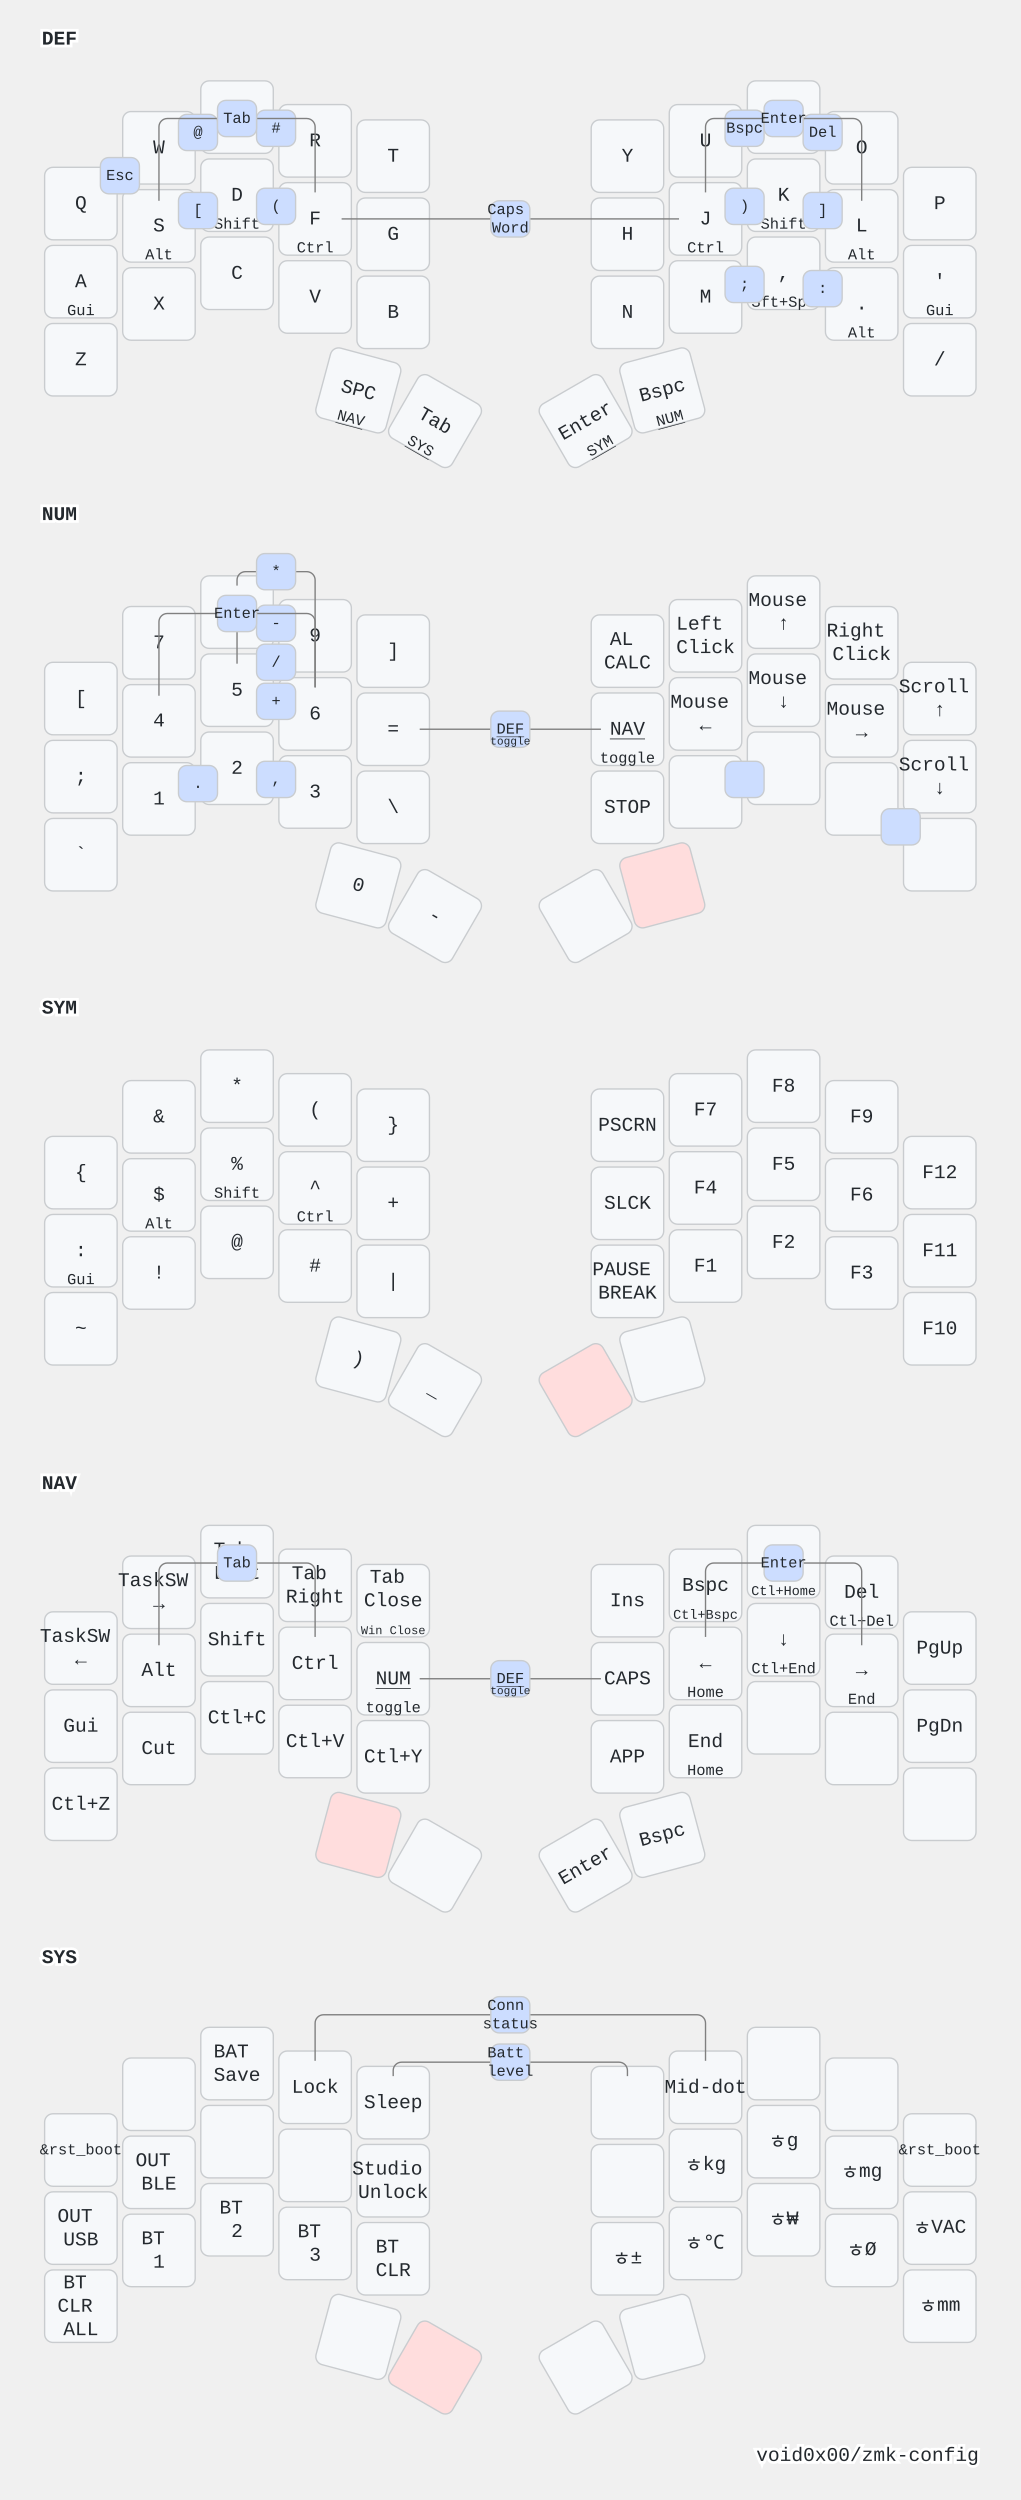
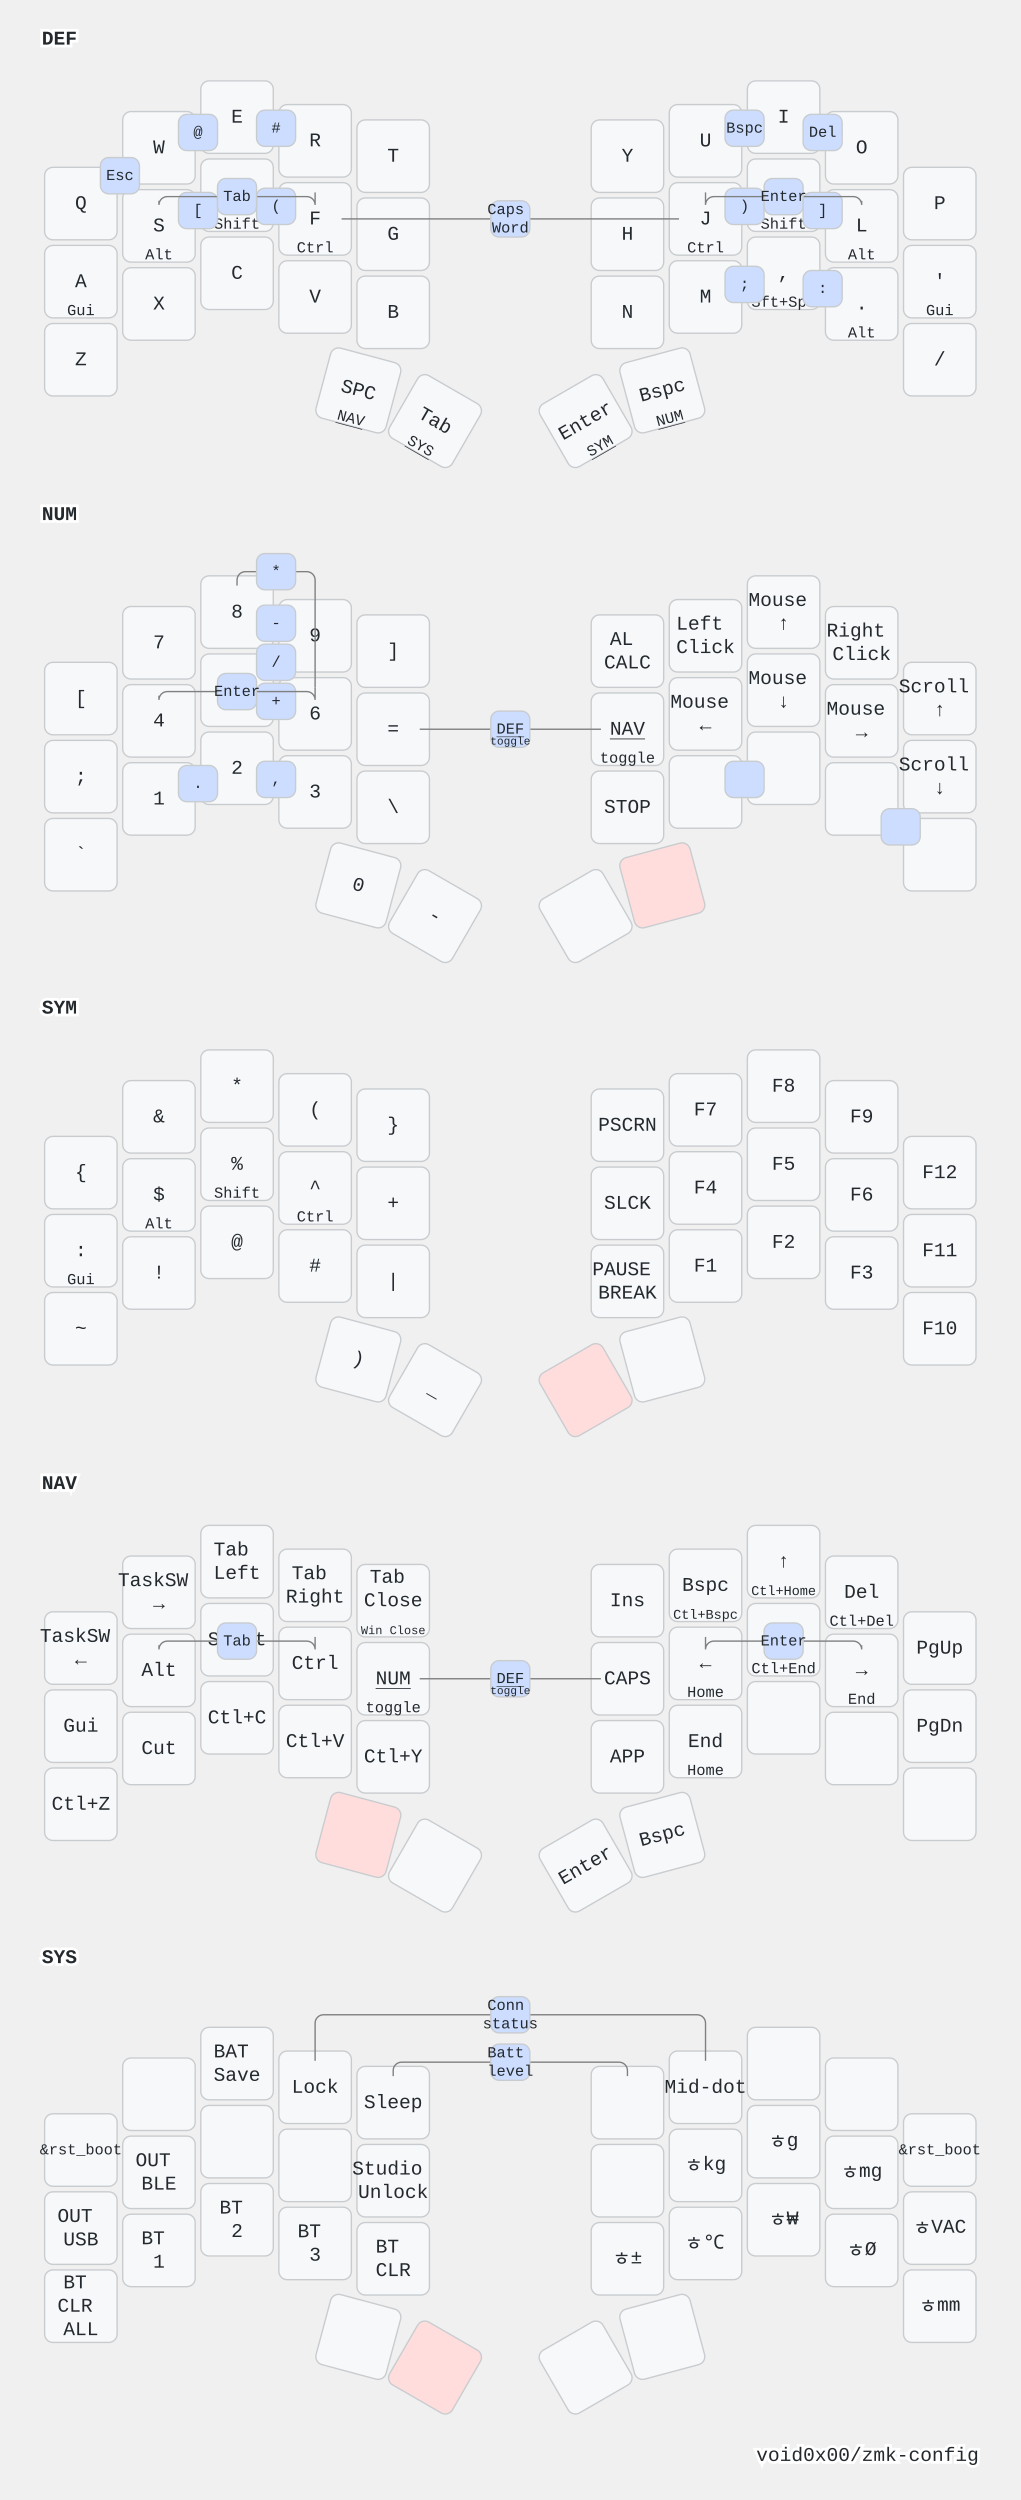
<svg xmlns="http://www.w3.org/2000/svg" xmlns:xlink="http://www.w3.org/1999/xlink" width="732" height="1793" viewBox="0 0 732 1793" class="keymap">
  <defs>/* start glyphs */
<svg id="mdi:play-pause">
      <svg id="mdi-play-pause" viewBox="0 0 24 24">
        <path d="M3,5V19L11,12M13,19H16V5H13M18,5V19H21V5" />
      </svg>
    </svg>
    <svg id="mdi:skip-backward">
      <svg id="mdi-skip-backward" viewBox="0 0 24 24">
        <path d="M20,5V19L13,12M6,5V19H4V5M13,5V19L6,12" />
      </svg>
    </svg>
    <svg id="mdi:skip-forward">
      <svg id="mdi-skip-forward" viewBox="0 0 24 24">
        <path d="M4,5V19L11,12M18,5V19H20V5M11,5V19L18,12" />
      </svg>
    </svg>
    <svg id="mdi:volume-high">
      <svg id="mdi-volume-high" viewBox="0 0 24 24">
        <path d="M14,3.23V5.29C16.89,6.15 19,8.83 19,12C19,15.17 16.89,17.84 14,18.7V20.77C18,19.86 21,16.28 21,12C21,7.72 18,4.14 14,3.23M16.5,12C16.5,10.23 15.5,8.71 14,7.97V16C15.5,15.29 16.5,13.76 16.5,12M3,9V15H7L12,20V4L7,9H3Z" />
      </svg>
    </svg>
    <svg id="mdi:volume-medium">
      <svg id="mdi-volume-medium" viewBox="0 0 24 24">
        <path d="M5,9V15H9L14,20V4L9,9M18.5,12C18.5,10.23 17.5,8.71 16,7.97V16C17.5,15.29 18.5,13.76 18.5,12Z" />
      </svg>
    </svg>
    <svg id="mdi:volume-off">
      <svg id="mdi-volume-off" viewBox="0 0 24 24">
        <path d="M12,4L9.91,6.09L12,8.18M4.27,3L3,4.27L7.73,9H3V15H7L12,20V13.27L16.25,17.53C15.58,18.04 14.83,18.46 14,18.7V20.77C15.38,20.45 16.63,19.82 17.68,18.96L19.73,21L21,19.73L12,10.73M19,12C19,12.94 18.8,13.82 18.46,14.64L19.97,16.15C20.62,14.91 21,13.5 21,12C21,7.72 18,4.14 14,3.23V5.29C16.89,6.15 19,8.83 19,12M16.5,12C16.5,10.23 15.5,8.71 14,7.97V10.18L16.45,12.63C16.5,12.43 16.5,12.21 16.5,12Z" />
      </svg>
    </svg>
  </defs>/* end glyphs */
<style>/* inherit to force styles through use tags */
svg path {
    fill: inherit;
}

/* font and background color specifications */
svg.keymap {
    font-family: SFMono-Regular,Consolas,Liberation Mono,Menlo,monospace;
    font-size: 14px;
    font-kerning: normal;
    text-rendering: optimizeLegibility;
    fill: #24292e;
}

/* default key styling */
rect.key {
    fill: #f6f8fa;
}

rect.key, rect.combo {
    stroke: #c9cccf;
    stroke-width: 1;
}

/* default key side styling, only used is draw_key_sides is set */
rect.side {
    filter: brightness(90%);
}

/* color accent for combo boxes */
rect.combo, rect.combo-separate {
    fill: #cdf;
}

/* color accent for held keys */
rect.held, rect.combo.held {
    fill: #fdd;
}

/* color accent for ghost (optional) keys */
rect.ghost, rect.combo.ghost {
    stroke-dasharray: 4, 4;
    stroke-width: 2;
}

text {
    text-anchor: middle;
    dominant-baseline: middle;
}

/* styling for layer labels */
text.label {
    font-weight: bold;
    text-anchor: start;
    stroke: white;
    stroke-width: 4;
    paint-order: stroke;
}

/* styling for optional footer */
text.footer {
    text-anchor: end;
    dominant-baseline: auto;
    stroke: white;
    stroke-width: 4;
    paint-order: stroke;
}

/* styling for combo tap, and key non-tap label text */
text.combo, text.hold, text.shifted, text.left, text.right {
    font-size: 11px;
}

text.hold {
    text-anchor: middle;
    dominant-baseline: auto;
}

text.shifted {
    text-anchor: middle;
    dominant-baseline: hanging;
}

text.left {
    text-anchor: start;
}

text.right {
    text-anchor: end;
}

text.layer-activator {
    text-decoration: underline;
}

/* styling for hold/shifted label text in combo box */
text.combo.hold, text.combo.shifted, text.combo.left, text.combo.right {
    font-size: 8px;
}

/* lighter symbol for transparent keys */
text.trans {
    fill: #7b7e81;
}

/* styling for combo dendrons */
path.combo {
    stroke-width: 1;
    stroke: gray;
    fill: none;
}

/* Start Tabler Icons Cleanup */
/* cannot use height/width with glyphs */
.icon-tabler &gt; path {
    fill: inherit;
    stroke: inherit;
    stroke-width: 2;
}
/* hide tabler's default box */
.icon-tabler &gt; path[stroke="none"][fill="none"] {
    visibility: hidden;
}
/* End Tabler Icons Cleanup */

@media (prefers-color-scheme: dark) {
svg.keymap { fill: #d1d6db; }
rect.key { fill: #3f4750; }
rect.key, rect.combo { stroke: #60666c; }
rect.combo, rect.combo-separate { fill: #1f3d7a; }
rect.held, rect.combo.held { fill: #854747; }
text.label, text.footer { stroke: black; }
text.trans { fill: #7e8184; }
path.combo { stroke: #7f7f7f; }

}</style>
  <g transform="translate(30, 0)" class="layer-DEF">
    <text x="0" y="28" class="label" id="DEF">DEF</text>
    <g transform="translate(0, 56)">
      <g transform="translate(28, 90)" class="key keypos-0">
        <rect rx="6" ry="6" x="-26" y="-26" width="52" height="52" class="key" />
        <text x="0" y="0" class="key tap">Q</text>
      </g>
      <g transform="translate(84, 50)" class="key keypos-1">
        <rect rx="6" ry="6" x="-26" y="-26" width="52" height="52" class="key" />
        <text x="0" y="0" class="key tap">W</text>
      </g>
      <g transform="translate(140, 28)" class="key keypos-2">
        <rect rx="6" ry="6" x="-26" y="-26" width="52" height="52" class="key" />
        <text x="0" y="0" class="key tap">E</text>
      </g>
      <g transform="translate(196, 45)" class="key keypos-3">
        <rect rx="6" ry="6" x="-26" y="-26" width="52" height="52" class="key" />
        <text x="0" y="0" class="key tap">R</text>
      </g>
      <g transform="translate(252, 56)" class="key keypos-4">
        <rect rx="6" ry="6" x="-26" y="-26" width="52" height="52" class="key" />
        <text x="0" y="0" class="key tap">T</text>
      </g>
      <g transform="translate(420, 56)" class="key keypos-5">
        <rect rx="6" ry="6" x="-26" y="-26" width="52" height="52" class="key" />
        <text x="0" y="0" class="key tap">Y</text>
      </g>
      <g transform="translate(476, 45)" class="key keypos-6">
        <rect rx="6" ry="6" x="-26" y="-26" width="52" height="52" class="key" />
        <text x="0" y="0" class="key tap">U</text>
      </g>
      <g transform="translate(532, 28)" class="key keypos-7">
        <rect rx="6" ry="6" x="-26" y="-26" width="52" height="52" class="key" />
        <text x="0" y="0" class="key tap">I</text>
      </g>
      <g transform="translate(588, 50)" class="key keypos-8">
        <rect rx="6" ry="6" x="-26" y="-26" width="52" height="52" class="key" />
        <text x="0" y="0" class="key tap">O</text>
      </g>
      <g transform="translate(644, 90)" class="key keypos-9">
        <rect rx="6" ry="6" x="-26" y="-26" width="52" height="52" class="key" />
        <text x="0" y="0" class="key tap">P</text>
      </g>
      <g transform="translate(28, 146)" class="key keypos-10">
        <rect rx="6" ry="6" x="-26" y="-26" width="52" height="52" class="key" />
        <text x="0" y="0" class="key tap">A</text>
        <text x="0" y="24" class="key hold">Gui</text>
      </g>
      <g transform="translate(84, 106)" class="key keypos-11">
        <rect rx="6" ry="6" x="-26" y="-26" width="52" height="52" class="key" />
        <text x="0" y="0" class="key tap">S</text>
        <text x="0" y="24" class="key hold">Alt</text>
      </g>
      <g transform="translate(140, 84)" class="key keypos-12">
        <rect rx="6" ry="6" x="-26" y="-26" width="52" height="52" class="key" />
        <text x="0" y="0" class="key tap">D</text>
        <text x="0" y="24" class="key hold">Shift</text>
      </g>
      <g transform="translate(196, 101)" class="key keypos-13">
        <rect rx="6" ry="6" x="-26" y="-26" width="52" height="52" class="key" />
        <text x="0" y="0" class="key tap">F</text>
        <text x="0" y="24" class="key hold">Ctrl</text>
      </g>
      <g transform="translate(252, 112)" class="key keypos-14">
        <rect rx="6" ry="6" x="-26" y="-26" width="52" height="52" class="key" />
        <text x="0" y="0" class="key tap">G</text>
      </g>
      <g transform="translate(420, 112)" class="key keypos-15">
        <rect rx="6" ry="6" x="-26" y="-26" width="52" height="52" class="key" />
        <text x="0" y="0" class="key tap">H</text>
      </g>
      <g transform="translate(476, 101)" class="key keypos-16">
        <rect rx="6" ry="6" x="-26" y="-26" width="52" height="52" class="key" />
        <text x="0" y="0" class="key tap">J</text>
        <text x="0" y="24" class="key hold">Ctrl</text>
      </g>
      <g transform="translate(532, 84)" class="key keypos-17">
        <rect rx="6" ry="6" x="-26" y="-26" width="52" height="52" class="key" />
        <text x="0" y="0" class="key tap">K</text>
        <text x="0" y="24" class="key hold">Shift</text>
      </g>
      <g transform="translate(588, 106)" class="key keypos-18">
        <rect rx="6" ry="6" x="-26" y="-26" width="52" height="52" class="key" />
        <text x="0" y="0" class="key tap">L</text>
        <text x="0" y="24" class="key hold">Alt</text>
      </g>
      <g transform="translate(644, 146)" class="key keypos-19">
        <rect rx="6" ry="6" x="-26" y="-26" width="52" height="52" class="key" />
        <text x="0" y="0" class="key tap">'</text>
        <text x="0" y="24" class="key hold">Gui</text>
      </g>
      <g transform="translate(28, 202)" class="key keypos-20">
        <rect rx="6" ry="6" x="-26" y="-26" width="52" height="52" class="key" />
        <text x="0" y="0" class="key tap">Z</text>
      </g>
      <g transform="translate(84, 162)" class="key keypos-21">
        <rect rx="6" ry="6" x="-26" y="-26" width="52" height="52" class="key" />
        <text x="0" y="0" class="key tap">X</text>
      </g>
      <g transform="translate(140, 140)" class="key keypos-22">
        <rect rx="6" ry="6" x="-26" y="-26" width="52" height="52" class="key" />
        <text x="0" y="0" class="key tap">C</text>
      </g>
      <g transform="translate(196, 157)" class="key keypos-23">
        <rect rx="6" ry="6" x="-26" y="-26" width="52" height="52" class="key" />
        <text x="0" y="0" class="key tap">V</text>
      </g>
      <g transform="translate(252, 168)" class="key keypos-24">
        <rect rx="6" ry="6" x="-26" y="-26" width="52" height="52" class="key" />
        <text x="0" y="0" class="key tap">B</text>
      </g>
      <g transform="translate(420, 168)" class="key keypos-25">
        <rect rx="6" ry="6" x="-26" y="-26" width="52" height="52" class="key" />
        <text x="0" y="0" class="key tap">N</text>
      </g>
      <g transform="translate(476, 157)" class="key keypos-26">
        <rect rx="6" ry="6" x="-26" y="-26" width="52" height="52" class="key" />
        <text x="0" y="0" class="key tap">M</text>
      </g>
      <g transform="translate(532, 140)" class="key keypos-27">
        <rect rx="6" ry="6" x="-26" y="-26" width="52" height="52" class="key" />
        <text x="0" y="0" class="key tap">,</text>
        <text x="0" y="24" class="key hold">Sft+Spc</text>
      </g>
      <g transform="translate(588, 162)" class="key keypos-28">
        <rect rx="6" ry="6" x="-26" y="-26" width="52" height="52" class="key" />
        <text x="0" y="0" class="key tap">.</text>
        <text x="0" y="24" class="key hold">Alt</text>
      </g>
      <g transform="translate(644, 202)" class="key keypos-29">
        <rect rx="6" ry="6" x="-26" y="-26" width="52" height="52" class="key" />
        <text x="0" y="0" class="key tap">/</text>
      </g>
      <g transform="translate(227, 224) rotate(15.0)" class="key keypos-30">
        <rect rx="6" ry="6" x="-26" y="-26" width="52" height="52" class="key" />
        <text x="0" y="0" class="key tap">SPC</text>
        <a href="#NAV">
          <text x="0" y="24" class="key hold layer-activator">NAV</text>
        </a>
      </g>
      <g transform="translate(282, 246) rotate(30.0)" class="key keypos-31">
        <rect rx="6" ry="6" x="-26" y="-26" width="52" height="52" class="key" />
        <text x="0" y="0" class="key tap">Tab</text>
        <a href="#SYS">
          <text x="0" y="24" class="key hold layer-activator">SYS</text>
        </a>
      </g>
      <g transform="translate(390, 246) rotate(-30.0)" class="key keypos-32">
        <rect rx="6" ry="6" x="-26" y="-26" width="52" height="52" class="key" />
        <text x="0" y="0" class="key tap">Enter</text>
        <a href="#SYM">
          <text x="0" y="24" class="key hold layer-activator">SYM</text>
        </a>
      </g>
      <g transform="translate(445, 224) rotate(-15.0)" class="key keypos-33">
        <rect rx="6" ry="6" x="-26" y="-26" width="52" height="52" class="key" />
        <text x="0" y="0" class="key tap">Bspc</text>
        <a href="#NUM">
          <text x="0" y="24" class="key hold layer-activator">NUM</text>
        </a>
      </g>
      <g class="combo combopos-0">
        <rect rx="6" ry="6" x="98" y="26" width="28" height="26" class="combo" />
        <text x="112" y="39" class="combo tap">@</text>
      </g>
      <g class="combo combopos-1">
        <rect rx="6" ry="6" x="154" y="23" width="28" height="26" class="combo" />
        <text x="168" y="36" class="combo tap">#</text>
      </g>
      <g class="combo combopos-2">
        <rect rx="6" ry="6" x="42" y="57" width="28" height="26" class="combo" />
        <text x="56" y="70" class="combo tap">Esc</text>
      </g>
      <g class="combo combopos-3">
        <rect rx="6" ry="6" x="546" y="26" width="28" height="26" class="combo" />
        <text x="560" y="39" class="combo tap">Del</text>
      </g>
      <g class="combo combopos-4">
        <rect rx="6" ry="6" x="490" y="23" width="28" height="26" class="combo" />
        <text x="504" y="36" class="combo tap">Bspc</text>
      </g>
      <g class="combo combopos-5">
        <rect rx="6" ry="6" x="154" y="79" width="28" height="26" class="combo" />
        <text x="168" y="92" class="combo tap">(</text>
      </g>
      <g class="combo combopos-6">
        <rect rx="6" ry="6" x="490" y="79" width="28" height="26" class="combo" />
        <text x="504" y="92" class="combo tap">)</text>
      </g>
      <g class="combo combopos-7">
        <rect rx="6" ry="6" x="98" y="82" width="28" height="26" class="combo" />
        <text x="112" y="95" class="combo tap">[</text>
      </g>
      <g class="combo combopos-8">
        <rect rx="6" ry="6" x="546" y="82" width="28" height="26" class="combo" />
        <text x="560" y="95" class="combo tap">]</text>
      </g>
      <g class="combo combopos-9">
-         <path d="M140,29 h-50 a6.0,6.0 0 0 0 -6.0,6.0 v53" class="combo" />
-         <path d="M140,29 h50 a6.0,6.0 0 0 1 6.0,6.0 v47" class="combo" />
-         <rect rx="6" ry="6" x="126" y="16" width="28" height="26" class="combo" />
-         <text x="140" y="29" class="combo tap">Tab</text>
+         <path d="M140,85 h-50 a6.0,6.0 0 0 0 -6.0,6.0 v-3" class="combo" />
+         <path d="M140,85 h50 a6.0,6.0 0 0 1 6.0,6.0 v-9" class="combo" />
+         <rect rx="6" ry="6" x="126" y="72" width="28" height="26" class="combo" />
+         <text x="140" y="85" class="combo tap">Tab</text>
      </g>
      <g class="combo combopos-10">
-         <path d="M532,29 h50 a6.0,6.0 0 0 1 6.0,6.0 v53" class="combo" />
-         <path d="M532,29 h-50 a6.0,6.0 0 0 0 -6.0,6.0 v47" class="combo" />
-         <rect rx="6" ry="6" x="518" y="16" width="28" height="26" class="combo" />
-         <text x="532" y="29" class="combo tap">Enter</text>
+         <path d="M532,85 h50 a6.0,6.0 0 0 1 6.0,6.0 v-3" class="combo" />
+         <path d="M532,85 h-50 a6.0,6.0 0 0 0 -6.0,6.0 v-9" class="combo" />
+         <rect rx="6" ry="6" x="518" y="72" width="28" height="26" class="combo" />
+         <text x="532" y="85" class="combo tap">Enter</text>
      </g>
      <g class="combo combopos-11">
        <rect rx="6" ry="6" x="490" y="135" width="28" height="26" class="combo" />
        <text x="504" y="148" class="combo tap">;</text>
      </g>
      <g class="combo combopos-12">
        <rect rx="6" ry="6" x="546" y="138" width="28" height="26" class="combo" />
        <text x="560" y="151" class="combo tap">:</text>
      </g>
      <g class="combo combopos-13">
        <path d="M336,101 l-121,0" class="combo" />
        <path d="M336,101 l121,0" class="combo" />
        <rect rx="6" ry="6" x="322" y="88" width="28" height="26" class="combo" />
        <text x="336" y="101" class="combo tap">
          <tspan x="336" dy="-0.6em">Caps</tspan>
          <tspan x="336" dy="1.2em">Word</tspan>
        </text>
      </g>
    </g>
  </g>
  <g transform="translate(30, 341)" class="layer-NUM">
    <text x="0" y="28" class="label" id="NUM">NUM</text>
    <g transform="translate(0, 70)">
      <g transform="translate(28, 90)" class="key keypos-0">
        <rect rx="6" ry="6" x="-26" y="-26" width="52" height="52" class="key" />
        <text x="0" y="0" class="key tap">[</text>
      </g>
      <g transform="translate(84, 50)" class="key keypos-1">
        <rect rx="6" ry="6" x="-26" y="-26" width="52" height="52" class="key" />
        <text x="0" y="0" class="key tap">7</text>
      </g>
      <g transform="translate(140, 28)" class="key keypos-2">
        <rect rx="6" ry="6" x="-26" y="-26" width="52" height="52" class="key" />
        <text x="0" y="0" class="key tap">8</text>
      </g>
      <g transform="translate(196, 45)" class="key keypos-3">
        <rect rx="6" ry="6" x="-26" y="-26" width="52" height="52" class="key" />
        <text x="0" y="0" class="key tap">9</text>
      </g>
      <g transform="translate(252, 56)" class="key keypos-4">
        <rect rx="6" ry="6" x="-26" y="-26" width="52" height="52" class="key" />
        <text x="0" y="0" class="key tap">]</text>
      </g>
      <g transform="translate(420, 56)" class="key keypos-5">
        <rect rx="6" ry="6" x="-26" y="-26" width="52" height="52" class="key" />
        <text x="0" y="0" class="key tap">
          <tspan x="0" dy="-0.6em">AL</tspan>
          <tspan x="0" dy="1.2em">CALC</tspan>
        </text>
      </g>
      <g transform="translate(476, 45)" class="key keypos-6">
        <rect rx="6" ry="6" x="-26" y="-26" width="52" height="52" class="key" />
        <text x="0" y="0" class="key tap">
          <tspan x="0" dy="-0.6em">Left</tspan>
          <tspan x="0" dy="1.2em">Click</tspan>
        </text>
      </g>
      <g transform="translate(532, 28)" class="key keypos-7">
        <rect rx="6" ry="6" x="-26" y="-26" width="52" height="52" class="key" />
        <text x="0" y="0" class="key tap">
          <tspan x="0" dy="-0.6em">Mouse</tspan>
          <tspan x="0" dy="1.2em">↑</tspan>
        </text>
      </g>
      <g transform="translate(588, 50)" class="key keypos-8">
        <rect rx="6" ry="6" x="-26" y="-26" width="52" height="52" class="key" />
        <text x="0" y="0" class="key tap">
          <tspan x="0" dy="-0.6em">Right</tspan>
          <tspan x="0" dy="1.2em">Click</tspan>
        </text>
      </g>
      <g transform="translate(644, 90)" class="key keypos-9">
        <rect rx="6" ry="6" x="-26" y="-26" width="52" height="52" class="key" />
        <text x="0" y="0" class="key tap">
          <tspan x="0" dy="-0.6em">Scroll</tspan>
          <tspan x="0" dy="1.2em">↑</tspan>
        </text>
      </g>
      <g transform="translate(28, 146)" class="key keypos-10">
        <rect rx="6" ry="6" x="-26" y="-26" width="52" height="52" class="key" />
        <text x="0" y="0" class="key tap">;</text>
      </g>
      <g transform="translate(84, 106)" class="key keypos-11">
        <rect rx="6" ry="6" x="-26" y="-26" width="52" height="52" class="key" />
        <text x="0" y="0" class="key tap">4</text>
      </g>
      <g transform="translate(140, 84)" class="key keypos-12">
        <rect rx="6" ry="6" x="-26" y="-26" width="52" height="52" class="key" />
        <text x="0" y="0" class="key tap">5</text>
      </g>
      <g transform="translate(196, 101)" class="key keypos-13">
        <rect rx="6" ry="6" x="-26" y="-26" width="52" height="52" class="key" />
        <text x="0" y="0" class="key tap">6</text>
      </g>
      <g transform="translate(252, 112)" class="key keypos-14">
        <rect rx="6" ry="6" x="-26" y="-26" width="52" height="52" class="key" />
        <text x="0" y="0" class="key tap">=</text>
      </g>
      <g transform="translate(420, 112)" class="key keypos-15">
        <rect rx="6" ry="6" x="-26" y="-26" width="52" height="52" class="key" />
        <a href="#NAV">
          <text x="0" y="0" class="key tap layer-activator">NAV</text>
        </a>
        <text x="0" y="24" class="key hold">toggle</text>
      </g>
      <g transform="translate(476, 101)" class="key keypos-16">
        <rect rx="6" ry="6" x="-26" y="-26" width="52" height="52" class="key" />
        <text x="0" y="0" class="key tap">
          <tspan x="0" dy="-0.6em">Mouse</tspan>
          <tspan x="0" dy="1.2em">←</tspan>
        </text>
      </g>
      <g transform="translate(532, 84)" class="key keypos-17">
        <rect rx="6" ry="6" x="-26" y="-26" width="52" height="52" class="key" />
        <text x="0" y="0" class="key tap">
          <tspan x="0" dy="-0.6em">Mouse</tspan>
          <tspan x="0" dy="1.2em">↓</tspan>
        </text>
      </g>
      <g transform="translate(588, 106)" class="key keypos-18">
        <rect rx="6" ry="6" x="-26" y="-26" width="52" height="52" class="key" />
        <text x="0" y="0" class="key tap">
          <tspan x="0" dy="-0.6em">Mouse</tspan>
          <tspan x="0" dy="1.2em">→</tspan>
        </text>
      </g>
      <g transform="translate(644, 146)" class="key keypos-19">
        <rect rx="6" ry="6" x="-26" y="-26" width="52" height="52" class="key" />
        <text x="0" y="0" class="key tap">
          <tspan x="0" dy="-0.6em">Scroll</tspan>
          <tspan x="0" dy="1.2em">↓</tspan>
        </text>
      </g>
      <g transform="translate(28, 202)" class="key keypos-20">
        <rect rx="6" ry="6" x="-26" y="-26" width="52" height="52" class="key" />
        <text x="0" y="0" class="key tap">`</text>
      </g>
      <g transform="translate(84, 162)" class="key keypos-21">
        <rect rx="6" ry="6" x="-26" y="-26" width="52" height="52" class="key" />
        <text x="0" y="0" class="key tap">1</text>
      </g>
      <g transform="translate(140, 140)" class="key keypos-22">
        <rect rx="6" ry="6" x="-26" y="-26" width="52" height="52" class="key" />
        <text x="0" y="0" class="key tap">2</text>
      </g>
      <g transform="translate(196, 157)" class="key keypos-23">
        <rect rx="6" ry="6" x="-26" y="-26" width="52" height="52" class="key" />
        <text x="0" y="0" class="key tap">3</text>
      </g>
      <g transform="translate(252, 168)" class="key keypos-24">
        <rect rx="6" ry="6" x="-26" y="-26" width="52" height="52" class="key" />
        <text x="0" y="0" class="key tap">\</text>
      </g>
      <g transform="translate(420, 168)" class="key keypos-25">
        <rect rx="6" ry="6" x="-26" y="-26" width="52" height="52" class="key" />
        <text x="0" y="0" class="key tap">STOP</text>
      </g>
      <g transform="translate(476, 157)" class="key keypos-26">
        <rect rx="6" ry="6" x="-26" y="-26" width="52" height="52" class="key" />
        <use href="#mdi:skip-backward" xlink:href="#mdi:skip-backward" x="-7" y="-7" height="14" width="14.0" class="key tap glyph mdi:skip-backward" />
      </g>
      <g transform="translate(532, 140)" class="key keypos-27">
        <rect rx="6" ry="6" x="-26" y="-26" width="52" height="52" class="key" />
        <use href="#mdi:skip-forward" xlink:href="#mdi:skip-forward" x="-7" y="-7" height="14" width="14.0" class="key tap glyph mdi:skip-forward" />
      </g>
      <g transform="translate(588, 162)" class="key keypos-28">
        <rect rx="6" ry="6" x="-26" y="-26" width="52" height="52" class="key" />
        <use href="#mdi:volume-medium" xlink:href="#mdi:volume-medium" x="-7" y="-7" height="14" width="14.0" class="key tap glyph mdi:volume-medium" />
      </g>
      <g transform="translate(644, 202)" class="key keypos-29">
        <rect rx="6" ry="6" x="-26" y="-26" width="52" height="52" class="key" />
        <use href="#mdi:volume-high" xlink:href="#mdi:volume-high" x="-7" y="-7" height="14" width="14.0" class="key tap glyph mdi:volume-high" />
      </g>
      <g transform="translate(227, 224) rotate(15.0)" class="key keypos-30">
        <rect rx="6" ry="6" x="-26" y="-26" width="52" height="52" class="key" />
        <text x="0" y="0" class="key tap">0</text>
      </g>
      <g transform="translate(282, 246) rotate(30.0)" class="key keypos-31">
        <rect rx="6" ry="6" x="-26" y="-26" width="52" height="52" class="key" />
        <text x="0" y="0" class="key tap">-</text>
      </g>
      <g transform="translate(390, 246) rotate(-30.0)" class="key trans keypos-32">
        <rect rx="6" ry="6" x="-26" y="-26" width="52" height="52" class="key trans" />
      </g>
      <g transform="translate(445, 224) rotate(-15.0)" class="key held keypos-33">
        <rect rx="6" ry="6" x="-26" y="-26" width="52" height="52" class="key held" />
      </g>
      <g class="combo combopos-0">
        <rect rx="6" ry="6" x="602" y="169" width="28" height="26" class="combo" />
        <use href="#mdi:volume-off" xlink:href="#mdi:volume-off" x="609" y="175" height="14" width="14.0" class="combo tap glyph mdi:volume-off" />
      </g>
      <g class="combo combopos-1">
        <rect rx="6" ry="6" x="490" y="135" width="28" height="26" class="combo" />
        <use href="#mdi:play-pause" xlink:href="#mdi:play-pause" x="497" y="141" height="14" width="14.0" class="combo tap glyph mdi:play-pause" />
      </g>
      <g class="combo combopos-2">
        <path d="M336,112 l-65,0" class="combo" />
        <path d="M336,112 l65,0" class="combo" />
        <rect rx="6" ry="6" x="322" y="99" width="28" height="26" class="combo" />
        <a href="#DEF">
          <text x="336" y="112" class="combo tap layer-activator">DEF</text>
        </a>
        <text x="336" y="123" class="combo hold">toggle</text>
      </g>
      <g class="combo combopos-3">
        <rect rx="6" ry="6" x="154" y="79" width="28" height="26" class="combo" />
        <text x="168" y="92" class="combo tap">+</text>
      </g>
      <g class="combo combopos-4">
        <rect rx="6" ry="6" x="154" y="23" width="28" height="26" class="combo" />
        <text x="168" y="36" class="combo tap">-</text>
      </g>
      <g class="combo combopos-5">
        <path d="M168,-1 h-22 a6.0,6.0 0 0 0 -6.0,6.0 v4" class="combo" />
        <path d="M168,-1 h22 a6.0,6.0 0 0 1 6.0,6.0 v77" class="combo" />
        <rect rx="6" ry="6" x="154" y="-14" width="28" height="26" class="combo" />
        <text x="168" y="-1" class="combo tap">*</text>
      </g>
      <g class="combo combopos-6">
        <rect rx="6" ry="6" x="154" y="51" width="28" height="26" class="combo" />
        <text x="168" y="64" class="combo tap">/</text>
      </g>
      <g class="combo combopos-7">
        <rect rx="6" ry="6" x="154" y="135" width="28" height="26" class="combo" />
        <text x="168" y="148" class="combo tap">,</text>
      </g>
      <g class="combo combopos-8">
        <rect rx="6" ry="6" x="98" y="138" width="28" height="26" class="combo" />
        <text x="112" y="151" class="combo tap">.</text>
      </g>
      <g class="combo combopos-9">
-         <path d="M140,29 h-50 a6.0,6.0 0 0 0 -6.0,6.0 v53" class="combo" />
-         <path d="M140,29 l0,36" class="combo" />
-         <path d="M140,29 h50 a6.0,6.0 0 0 1 6.0,6.0 v47" class="combo" />
-         <rect rx="6" ry="6" x="126" y="16" width="28" height="26" class="combo" />
-         <text x="140" y="29" class="combo tap">Enter</text>
+         <path d="M140,85 h-50 a6.0,6.0 0 0 0 -6.0,6.0 v-3" class="combo" />
+         <path d="M140,85 l0,-1" class="combo" />
+         <path d="M140,85 h50 a6.0,6.0 0 0 1 6.0,6.0 v-9" class="combo" />
+         <rect rx="6" ry="6" x="126" y="72" width="28" height="26" class="combo" />
+         <text x="140" y="85" class="combo tap">Enter</text>
      </g>
    </g>
  </g>
  <g transform="translate(30, 695)" class="layer-SYM">
    <text x="0" y="28" class="label" id="SYM">SYM</text>
    <g transform="translate(0, 56)">
      <g transform="translate(28, 90)" class="key keypos-0">
        <rect rx="6" ry="6" x="-26" y="-26" width="52" height="52" class="key" />
        <text x="0" y="0" class="key tap">{</text>
      </g>
      <g transform="translate(84, 50)" class="key keypos-1">
        <rect rx="6" ry="6" x="-26" y="-26" width="52" height="52" class="key" />
        <text x="0" y="0" class="key tap">&amp;</text>
      </g>
      <g transform="translate(140, 28)" class="key keypos-2">
        <rect rx="6" ry="6" x="-26" y="-26" width="52" height="52" class="key" />
        <text x="0" y="0" class="key tap">*</text>
      </g>
      <g transform="translate(196, 45)" class="key keypos-3">
        <rect rx="6" ry="6" x="-26" y="-26" width="52" height="52" class="key" />
        <text x="0" y="0" class="key tap">(</text>
      </g>
      <g transform="translate(252, 56)" class="key keypos-4">
        <rect rx="6" ry="6" x="-26" y="-26" width="52" height="52" class="key" />
        <text x="0" y="0" class="key tap">}</text>
      </g>
      <g transform="translate(420, 56)" class="key keypos-5">
        <rect rx="6" ry="6" x="-26" y="-26" width="52" height="52" class="key" />
        <text x="0" y="0" class="key tap">PSCRN</text>
      </g>
      <g transform="translate(476, 45)" class="key keypos-6">
        <rect rx="6" ry="6" x="-26" y="-26" width="52" height="52" class="key" />
        <text x="0" y="0" class="key tap">F7</text>
      </g>
      <g transform="translate(532, 28)" class="key keypos-7">
        <rect rx="6" ry="6" x="-26" y="-26" width="52" height="52" class="key" />
        <text x="0" y="0" class="key tap">F8</text>
      </g>
      <g transform="translate(588, 50)" class="key keypos-8">
        <rect rx="6" ry="6" x="-26" y="-26" width="52" height="52" class="key" />
        <text x="0" y="0" class="key tap">F9</text>
      </g>
      <g transform="translate(644, 90)" class="key keypos-9">
        <rect rx="6" ry="6" x="-26" y="-26" width="52" height="52" class="key" />
        <text x="0" y="0" class="key tap">F12</text>
      </g>
      <g transform="translate(28, 146)" class="key keypos-10">
        <rect rx="6" ry="6" x="-26" y="-26" width="52" height="52" class="key" />
        <text x="0" y="0" class="key tap">:</text>
        <text x="0" y="24" class="key hold">Gui</text>
      </g>
      <g transform="translate(84, 106)" class="key keypos-11">
        <rect rx="6" ry="6" x="-26" y="-26" width="52" height="52" class="key" />
        <text x="0" y="0" class="key tap">$</text>
        <text x="0" y="24" class="key hold">Alt</text>
      </g>
      <g transform="translate(140, 84)" class="key keypos-12">
        <rect rx="6" ry="6" x="-26" y="-26" width="52" height="52" class="key" />
        <text x="0" y="0" class="key tap">%</text>
        <text x="0" y="24" class="key hold">Shift</text>
      </g>
      <g transform="translate(196, 101)" class="key keypos-13">
        <rect rx="6" ry="6" x="-26" y="-26" width="52" height="52" class="key" />
        <text x="0" y="0" class="key tap">^</text>
        <text x="0" y="24" class="key hold">Ctrl</text>
      </g>
      <g transform="translate(252, 112)" class="key keypos-14">
        <rect rx="6" ry="6" x="-26" y="-26" width="52" height="52" class="key" />
        <text x="0" y="0" class="key tap">+</text>
      </g>
      <g transform="translate(420, 112)" class="key keypos-15">
        <rect rx="6" ry="6" x="-26" y="-26" width="52" height="52" class="key" />
        <text x="0" y="0" class="key tap">SLCK</text>
      </g>
      <g transform="translate(476, 101)" class="key keypos-16">
        <rect rx="6" ry="6" x="-26" y="-26" width="52" height="52" class="key" />
        <text x="0" y="0" class="key tap">F4</text>
      </g>
      <g transform="translate(532, 84)" class="key keypos-17">
        <rect rx="6" ry="6" x="-26" y="-26" width="52" height="52" class="key" />
        <text x="0" y="0" class="key tap">F5</text>
      </g>
      <g transform="translate(588, 106)" class="key keypos-18">
        <rect rx="6" ry="6" x="-26" y="-26" width="52" height="52" class="key" />
        <text x="0" y="0" class="key tap">F6</text>
      </g>
      <g transform="translate(644, 146)" class="key keypos-19">
        <rect rx="6" ry="6" x="-26" y="-26" width="52" height="52" class="key" />
        <text x="0" y="0" class="key tap">F11</text>
      </g>
      <g transform="translate(28, 202)" class="key keypos-20">
        <rect rx="6" ry="6" x="-26" y="-26" width="52" height="52" class="key" />
        <text x="0" y="0" class="key tap">~</text>
      </g>
      <g transform="translate(84, 162)" class="key keypos-21">
        <rect rx="6" ry="6" x="-26" y="-26" width="52" height="52" class="key" />
        <text x="0" y="0" class="key tap">!</text>
      </g>
      <g transform="translate(140, 140)" class="key keypos-22">
        <rect rx="6" ry="6" x="-26" y="-26" width="52" height="52" class="key" />
        <text x="0" y="0" class="key tap">@</text>
      </g>
      <g transform="translate(196, 157)" class="key keypos-23">
        <rect rx="6" ry="6" x="-26" y="-26" width="52" height="52" class="key" />
        <text x="0" y="0" class="key tap">#</text>
      </g>
      <g transform="translate(252, 168)" class="key keypos-24">
        <rect rx="6" ry="6" x="-26" y="-26" width="52" height="52" class="key" />
        <text x="0" y="0" class="key tap">|</text>
      </g>
      <g transform="translate(420, 168)" class="key keypos-25">
        <rect rx="6" ry="6" x="-26" y="-26" width="52" height="52" class="key" />
        <text x="0" y="0" class="key tap">
          <tspan x="0" dy="-0.6em">PAUSE</tspan>
          <tspan x="0" dy="1.2em">BREAK</tspan>
        </text>
      </g>
      <g transform="translate(476, 157)" class="key keypos-26">
        <rect rx="6" ry="6" x="-26" y="-26" width="52" height="52" class="key" />
        <text x="0" y="0" class="key tap">F1</text>
      </g>
      <g transform="translate(532, 140)" class="key keypos-27">
        <rect rx="6" ry="6" x="-26" y="-26" width="52" height="52" class="key" />
        <text x="0" y="0" class="key tap">F2</text>
      </g>
      <g transform="translate(588, 162)" class="key keypos-28">
        <rect rx="6" ry="6" x="-26" y="-26" width="52" height="52" class="key" />
        <text x="0" y="0" class="key tap">F3</text>
      </g>
      <g transform="translate(644, 202)" class="key keypos-29">
        <rect rx="6" ry="6" x="-26" y="-26" width="52" height="52" class="key" />
        <text x="0" y="0" class="key tap">F10</text>
      </g>
      <g transform="translate(227, 224) rotate(15.0)" class="key keypos-30">
        <rect rx="6" ry="6" x="-26" y="-26" width="52" height="52" class="key" />
        <text x="0" y="0" class="key tap">)</text>
      </g>
      <g transform="translate(282, 246) rotate(30.0)" class="key keypos-31">
        <rect rx="6" ry="6" x="-26" y="-26" width="52" height="52" class="key" />
        <text x="0" y="0" class="key tap">_</text>
      </g>
      <g transform="translate(390, 246) rotate(-30.0)" class="key held keypos-32">
        <rect rx="6" ry="6" x="-26" y="-26" width="52" height="52" class="key held" />
      </g>
      <g transform="translate(445, 224) rotate(-15.0)" class="key trans keypos-33">
        <rect rx="6" ry="6" x="-26" y="-26" width="52" height="52" class="key trans" />
      </g>
    </g>
  </g>
  <g transform="translate(30, 1036)" class="layer-NAV">
    <text x="0" y="28" class="label" id="NAV">NAV</text>
    <g transform="translate(0, 56)">
      <g transform="translate(28, 90)" class="key keypos-0">
        <rect rx="6" ry="6" x="-26" y="-26" width="52" height="52" class="key" />
        <text x="0" y="0" class="key tap">
          <tspan x="0" dy="-0.6em">TaskSW</tspan>
          <tspan x="0" dy="1.2em">←</tspan>
        </text>
      </g>
      <g transform="translate(84, 50)" class="key keypos-1">
        <rect rx="6" ry="6" x="-26" y="-26" width="52" height="52" class="key" />
        <text x="0" y="0" class="key tap">
          <tspan x="0" dy="-0.6em">TaskSW</tspan>
          <tspan x="0" dy="1.2em">→</tspan>
        </text>
      </g>
      <g transform="translate(140, 28)" class="key keypos-2">
        <rect rx="6" ry="6" x="-26" y="-26" width="52" height="52" class="key" />
        <text x="0" y="0" class="key tap">
          <tspan x="0" dy="-0.6em">Tab</tspan>
          <tspan x="0" dy="1.2em">Left</tspan>
        </text>
      </g>
      <g transform="translate(196, 45)" class="key keypos-3">
        <rect rx="6" ry="6" x="-26" y="-26" width="52" height="52" class="key" />
        <text x="0" y="0" class="key tap">
          <tspan x="0" dy="-0.6em">Tab</tspan>
          <tspan x="0" dy="1.2em">Right</tspan>
        </text>
      </g>
      <g transform="translate(252, 56)" class="key keypos-4">
        <rect rx="6" ry="6" x="-26" y="-26" width="52" height="52" class="key" />
        <text x="0" y="0" class="key tap">
          <tspan x="0" dy="-1.2em">Tab</tspan>
          <tspan x="0" dy="1.2em">Close</tspan>
        </text>
        <text x="0" y="24" class="key hold">
          <tspan style="font-size: 78%">Win Close</tspan>
        </text>
      </g>
      <g transform="translate(420, 56)" class="key keypos-5">
        <rect rx="6" ry="6" x="-26" y="-26" width="52" height="52" class="key" />
        <text x="0" y="0" class="key tap">Ins</text>
      </g>
      <g transform="translate(476, 45)" class="key keypos-6">
        <rect rx="6" ry="6" x="-26" y="-26" width="52" height="52" class="key" />
        <text x="0" y="0" class="key tap">Bspc</text>
        <text x="0" y="24" class="key hold">
          <tspan style="font-size: 88%">Ctl+Bspc</tspan>
        </text>
      </g>
      <g transform="translate(532, 28)" class="key keypos-7">
        <rect rx="6" ry="6" x="-26" y="-26" width="52" height="52" class="key" />
        <text x="0" y="0" class="key tap">↑</text>
        <text x="0" y="24" class="key hold">
          <tspan style="font-size: 88%">Ctl+Home</tspan>
        </text>
      </g>
      <g transform="translate(588, 50)" class="key keypos-8">
        <rect rx="6" ry="6" x="-26" y="-26" width="52" height="52" class="key" />
        <text x="0" y="0" class="key tap">Del</text>
        <text x="0" y="24" class="key hold">Ctl+Del</text>
      </g>
      <g transform="translate(644, 90)" class="key keypos-9">
        <rect rx="6" ry="6" x="-26" y="-26" width="52" height="52" class="key" />
        <text x="0" y="0" class="key tap">PgUp</text>
      </g>
      <g transform="translate(28, 146)" class="key keypos-10">
        <rect rx="6" ry="6" x="-26" y="-26" width="52" height="52" class="key" />
        <text x="0" y="0" class="key tap">Gui</text>
      </g>
      <g transform="translate(84, 106)" class="key keypos-11">
        <rect rx="6" ry="6" x="-26" y="-26" width="52" height="52" class="key" />
        <text x="0" y="0" class="key tap">Alt</text>
      </g>
      <g transform="translate(140, 84)" class="key keypos-12">
        <rect rx="6" ry="6" x="-26" y="-26" width="52" height="52" class="key" />
        <text x="0" y="0" class="key tap">Shift</text>
      </g>
      <g transform="translate(196, 101)" class="key keypos-13">
        <rect rx="6" ry="6" x="-26" y="-26" width="52" height="52" class="key" />
        <text x="0" y="0" class="key tap">Ctrl</text>
      </g>
      <g transform="translate(252, 112)" class="key keypos-14">
        <rect rx="6" ry="6" x="-26" y="-26" width="52" height="52" class="key" />
        <a href="#NUM">
          <text x="0" y="0" class="key tap layer-activator">NUM</text>
        </a>
        <text x="0" y="24" class="key hold">toggle</text>
      </g>
      <g transform="translate(420, 112)" class="key keypos-15">
        <rect rx="6" ry="6" x="-26" y="-26" width="52" height="52" class="key" />
        <text x="0" y="0" class="key tap">CAPS</text>
      </g>
      <g transform="translate(476, 101)" class="key keypos-16">
        <rect rx="6" ry="6" x="-26" y="-26" width="52" height="52" class="key" />
        <text x="0" y="0" class="key tap">←</text>
        <text x="0" y="24" class="key hold">Home</text>
      </g>
      <g transform="translate(532, 84)" class="key keypos-17">
        <rect rx="6" ry="6" x="-26" y="-26" width="52" height="52" class="key" />
        <text x="0" y="0" class="key tap">↓</text>
        <text x="0" y="24" class="key hold">Ctl+End</text>
      </g>
      <g transform="translate(588, 106)" class="key keypos-18">
        <rect rx="6" ry="6" x="-26" y="-26" width="52" height="52" class="key" />
        <text x="0" y="0" class="key tap">→</text>
        <text x="0" y="24" class="key hold">End</text>
      </g>
      <g transform="translate(644, 146)" class="key keypos-19">
        <rect rx="6" ry="6" x="-26" y="-26" width="52" height="52" class="key" />
        <text x="0" y="0" class="key tap">PgDn</text>
      </g>
      <g transform="translate(28, 202)" class="key keypos-20">
        <rect rx="6" ry="6" x="-26" y="-26" width="52" height="52" class="key" />
        <text x="0" y="0" class="key tap">Ctl+Z</text>
      </g>
      <g transform="translate(84, 162)" class="key keypos-21">
        <rect rx="6" ry="6" x="-26" y="-26" width="52" height="52" class="key" />
        <text x="0" y="0" class="key tap">Cut</text>
      </g>
      <g transform="translate(140, 140)" class="key keypos-22">
        <rect rx="6" ry="6" x="-26" y="-26" width="52" height="52" class="key" />
        <text x="0" y="0" class="key tap">Ctl+C</text>
      </g>
      <g transform="translate(196, 157)" class="key keypos-23">
        <rect rx="6" ry="6" x="-26" y="-26" width="52" height="52" class="key" />
        <text x="0" y="0" class="key tap">Ctl+V</text>
      </g>
      <g transform="translate(252, 168)" class="key keypos-24">
        <rect rx="6" ry="6" x="-26" y="-26" width="52" height="52" class="key" />
        <text x="0" y="0" class="key tap">Ctl+Y</text>
      </g>
      <g transform="translate(420, 168)" class="key keypos-25">
        <rect rx="6" ry="6" x="-26" y="-26" width="52" height="52" class="key" />
        <text x="0" y="0" class="key tap">APP</text>
      </g>
      <g transform="translate(476, 157)" class="key keypos-26">
        <rect rx="6" ry="6" x="-26" y="-26" width="52" height="52" class="key" />
        <text x="0" y="0" class="key tap">End</text>
        <text x="0" y="24" class="key hold">Home</text>
      </g>
      <g transform="translate(532, 140)" class="key keypos-27">
        <rect rx="6" ry="6" x="-26" y="-26" width="52" height="52" class="key" />
      </g>
      <g transform="translate(588, 162)" class="key keypos-28">
        <rect rx="6" ry="6" x="-26" y="-26" width="52" height="52" class="key" />
      </g>
      <g transform="translate(644, 202)" class="key keypos-29">
        <rect rx="6" ry="6" x="-26" y="-26" width="52" height="52" class="key" />
      </g>
      <g transform="translate(227, 224) rotate(15.0)" class="key held keypos-30">
        <rect rx="6" ry="6" x="-26" y="-26" width="52" height="52" class="key held" />
      </g>
      <g transform="translate(282, 246) rotate(30.0)" class="key trans keypos-31">
        <rect rx="6" ry="6" x="-26" y="-26" width="52" height="52" class="key trans" />
      </g>
      <g transform="translate(390, 246) rotate(-30.0)" class="key keypos-32">
        <rect rx="6" ry="6" x="-26" y="-26" width="52" height="52" class="key" />
        <text x="0" y="0" class="key tap">Enter</text>
      </g>
      <g transform="translate(445, 224) rotate(-15.0)" class="key keypos-33">
        <rect rx="6" ry="6" x="-26" y="-26" width="52" height="52" class="key" />
        <text x="0" y="0" class="key tap">Bspc</text>
      </g>
      <g class="combo combopos-0">
-         <path d="M140,29 h-50 a6.0,6.0 0 0 0 -6.0,6.0 v53" class="combo" />
-         <path d="M140,29 h50 a6.0,6.0 0 0 1 6.0,6.0 v47" class="combo" />
-         <rect rx="6" ry="6" x="126" y="16" width="28" height="26" class="combo" />
-         <text x="140" y="29" class="combo tap">Tab</text>
+         <path d="M140,85 h-50 a6.0,6.0 0 0 0 -6.0,6.0 v-3" class="combo" />
+         <path d="M140,85 h50 a6.0,6.0 0 0 1 6.0,6.0 v-9" class="combo" />
+         <rect rx="6" ry="6" x="126" y="72" width="28" height="26" class="combo" />
+         <text x="140" y="85" class="combo tap">Tab</text>
      </g>
      <g class="combo combopos-1">
-         <path d="M532,29 h50 a6.0,6.0 0 0 1 6.0,6.0 v53" class="combo" />
-         <path d="M532,29 h-50 a6.0,6.0 0 0 0 -6.0,6.0 v47" class="combo" />
-         <rect rx="6" ry="6" x="518" y="16" width="28" height="26" class="combo" />
-         <text x="532" y="29" class="combo tap">Enter</text>
+         <path d="M532,85 h50 a6.0,6.0 0 0 1 6.0,6.0 v-3" class="combo" />
+         <path d="M532,85 h-50 a6.0,6.0 0 0 0 -6.0,6.0 v-9" class="combo" />
+         <rect rx="6" ry="6" x="518" y="72" width="28" height="26" class="combo" />
+         <text x="532" y="85" class="combo tap">Enter</text>
      </g>
      <g class="combo combopos-2">
        <path d="M336,112 l-65,0" class="combo" />
        <path d="M336,112 l65,0" class="combo" />
        <rect rx="6" ry="6" x="322" y="99" width="28" height="26" class="combo" />
        <a href="#DEF">
          <text x="336" y="112" class="combo tap layer-activator">DEF</text>
        </a>
        <text x="336" y="123" class="combo hold">toggle</text>
      </g>
    </g>
  </g>
  <g transform="translate(30, 1376)" class="layer-SYS">
    <text x="0" y="28" class="label" id="SYS">SYS</text>
    <g transform="translate(0, 76)">
      <g transform="translate(28, 90)" class="key keypos-0">
        <rect rx="6" ry="6" x="-26" y="-26" width="52" height="52" class="key" />
        <text x="0" y="0" class="key tap">
          <tspan style="font-size: 78%">&amp;rst_boot</tspan>
        </text>
      </g>
      <g transform="translate(84, 50)" class="key keypos-1">
        <rect rx="6" ry="6" x="-26" y="-26" width="52" height="52" class="key" />
      </g>
      <g transform="translate(140, 28)" class="key keypos-2">
        <rect rx="6" ry="6" x="-26" y="-26" width="52" height="52" class="key" />
        <text x="0" y="0" class="key tap">
          <tspan x="0" dy="-0.6em">BAT</tspan>
          <tspan x="0" dy="1.2em">Save</tspan>
        </text>
      </g>
      <g transform="translate(196, 45)" class="key keypos-3">
        <rect rx="6" ry="6" x="-26" y="-26" width="52" height="52" class="key" />
        <text x="0" y="0" class="key tap">Lock</text>
      </g>
      <g transform="translate(252, 56)" class="key keypos-4">
        <rect rx="6" ry="6" x="-26" y="-26" width="52" height="52" class="key" />
        <text x="0" y="0" class="key tap">Sleep</text>
      </g>
      <g transform="translate(420, 56)" class="key keypos-5">
        <rect rx="6" ry="6" x="-26" y="-26" width="52" height="52" class="key" />
      </g>
      <g transform="translate(476, 45)" class="key keypos-6">
        <rect rx="6" ry="6" x="-26" y="-26" width="52" height="52" class="key" />
        <text x="0" y="0" class="key tap">Mid-dot</text>
      </g>
      <g transform="translate(532, 28)" class="key keypos-7">
        <rect rx="6" ry="6" x="-26" y="-26" width="52" height="52" class="key" />
      </g>
      <g transform="translate(588, 50)" class="key keypos-8">
        <rect rx="6" ry="6" x="-26" y="-26" width="52" height="52" class="key" />
      </g>
      <g transform="translate(644, 90)" class="key keypos-9">
        <rect rx="6" ry="6" x="-26" y="-26" width="52" height="52" class="key" />
        <text x="0" y="0" class="key tap">
          <tspan style="font-size: 78%">&amp;rst_boot</tspan>
        </text>
      </g>
      <g transform="translate(28, 146)" class="key keypos-10">
        <rect rx="6" ry="6" x="-26" y="-26" width="52" height="52" class="key" />
        <text x="0" y="0" class="key tap">
          <tspan x="0" dy="-0.6em">OUT</tspan>
          <tspan x="0" dy="1.2em">USB</tspan>
        </text>
      </g>
      <g transform="translate(84, 106)" class="key keypos-11">
        <rect rx="6" ry="6" x="-26" y="-26" width="52" height="52" class="key" />
        <text x="0" y="0" class="key tap">
          <tspan x="0" dy="-0.6em">OUT</tspan>
          <tspan x="0" dy="1.2em">BLE</tspan>
        </text>
      </g>
      <g transform="translate(140, 84)" class="key keypos-12">
        <rect rx="6" ry="6" x="-26" y="-26" width="52" height="52" class="key" />
      </g>
      <g transform="translate(196, 101)" class="key keypos-13">
        <rect rx="6" ry="6" x="-26" y="-26" width="52" height="52" class="key" />
      </g>
      <g transform="translate(252, 112)" class="key keypos-14">
        <rect rx="6" ry="6" x="-26" y="-26" width="52" height="52" class="key" />
        <text x="0" y="0" class="key tap">
          <tspan x="0" dy="-0.6em">Studio</tspan>
          <tspan x="0" dy="1.2em">Unlock</tspan>
        </text>
      </g>
      <g transform="translate(420, 112)" class="key keypos-15">
        <rect rx="6" ry="6" x="-26" y="-26" width="52" height="52" class="key" />
      </g>
      <g transform="translate(476, 101)" class="key keypos-16">
        <rect rx="6" ry="6" x="-26" y="-26" width="52" height="52" class="key" />
        <text x="0" y="0" class="key tap">ㅎkg</text>
      </g>
      <g transform="translate(532, 84)" class="key keypos-17">
        <rect rx="6" ry="6" x="-26" y="-26" width="52" height="52" class="key" />
        <text x="0" y="0" class="key tap">ㅎg</text>
      </g>
      <g transform="translate(588, 106)" class="key keypos-18">
        <rect rx="6" ry="6" x="-26" y="-26" width="52" height="52" class="key" />
        <text x="0" y="0" class="key tap">ㅎmg</text>
      </g>
      <g transform="translate(644, 146)" class="key keypos-19">
        <rect rx="6" ry="6" x="-26" y="-26" width="52" height="52" class="key" />
        <text x="0" y="0" class="key tap">ㅎVAC</text>
      </g>
      <g transform="translate(28, 202)" class="key keypos-20">
        <rect rx="6" ry="6" x="-26" y="-26" width="52" height="52" class="key" />
        <text x="0" y="0" class="key tap">
          <tspan x="0" dy="-1.2em">BT</tspan>
          <tspan x="0" dy="1.2em">CLR</tspan>
          <tspan x="0" dy="1.2em">ALL</tspan>
        </text>
      </g>
      <g transform="translate(84, 162)" class="key keypos-21">
        <rect rx="6" ry="6" x="-26" y="-26" width="52" height="52" class="key" />
        <text x="0" y="0" class="key tap">
          <tspan x="0" dy="-0.6em">BT</tspan>
          <tspan x="0" dy="1.2em">1</tspan>
        </text>
      </g>
      <g transform="translate(140, 140)" class="key keypos-22">
        <rect rx="6" ry="6" x="-26" y="-26" width="52" height="52" class="key" />
        <text x="0" y="0" class="key tap">
          <tspan x="0" dy="-0.6em">BT</tspan>
          <tspan x="0" dy="1.2em">2</tspan>
        </text>
      </g>
      <g transform="translate(196, 157)" class="key keypos-23">
        <rect rx="6" ry="6" x="-26" y="-26" width="52" height="52" class="key" />
        <text x="0" y="0" class="key tap">
          <tspan x="0" dy="-0.6em">BT</tspan>
          <tspan x="0" dy="1.2em">3</tspan>
        </text>
      </g>
      <g transform="translate(252, 168)" class="key keypos-24">
        <rect rx="6" ry="6" x="-26" y="-26" width="52" height="52" class="key" />
        <text x="0" y="0" class="key tap">
          <tspan x="0" dy="-0.6em">BT</tspan>
          <tspan x="0" dy="1.2em">CLR</tspan>
        </text>
      </g>
      <g transform="translate(420, 168)" class="key keypos-25">
        <rect rx="6" ry="6" x="-26" y="-26" width="52" height="52" class="key" />
        <text x="0" y="0" class="key tap">ㅎ±</text>
      </g>
      <g transform="translate(476, 157)" class="key keypos-26">
        <rect rx="6" ry="6" x="-26" y="-26" width="52" height="52" class="key" />
        <text x="0" y="0" class="key tap">ㅎ℃</text>
      </g>
      <g transform="translate(532, 140)" class="key keypos-27">
        <rect rx="6" ry="6" x="-26" y="-26" width="52" height="52" class="key" />
        <text x="0" y="0" class="key tap">ㅎ₩</text>
      </g>
      <g transform="translate(588, 162)" class="key keypos-28">
        <rect rx="6" ry="6" x="-26" y="-26" width="52" height="52" class="key" />
        <text x="0" y="0" class="key tap">ㅎØ</text>
      </g>
      <g transform="translate(644, 202)" class="key keypos-29">
        <rect rx="6" ry="6" x="-26" y="-26" width="52" height="52" class="key" />
        <text x="0" y="0" class="key tap">ㅎmm</text>
      </g>
      <g transform="translate(227, 224) rotate(15.0)" class="key trans keypos-30">
        <rect rx="6" ry="6" x="-26" y="-26" width="52" height="52" class="key trans" />
      </g>
      <g transform="translate(282, 246) rotate(30.0)" class="key held keypos-31">
        <rect rx="6" ry="6" x="-26" y="-26" width="52" height="52" class="key held" />
      </g>
      <g transform="translate(390, 246) rotate(-30.0)" class="key trans keypos-32">
        <rect rx="6" ry="6" x="-26" y="-26" width="52" height="52" class="key trans" />
      </g>
      <g transform="translate(445, 224) rotate(-15.0)" class="key trans keypos-33">
        <rect rx="6" ry="6" x="-26" y="-26" width="52" height="52" class="key trans" />
      </g>
      <g class="combo combopos-0">
        <path d="M336,27 h-78 a6.0,6.0 0 0 0 -6.0,6.0 v4" class="combo" />
        <path d="M336,27 h78 a6.0,6.0 0 0 1 6.0,6.0 v4" class="combo" />
        <rect rx="6" ry="6" x="322" y="14" width="28" height="26" class="combo" />
        <text x="336" y="27" class="combo tap">
          <tspan x="336" dy="-0.6em">Batt</tspan>
          <tspan x="336" dy="1.2em">level</tspan>
        </text>
      </g>
      <g class="combo combopos-1">
        <path d="M336,-7 h-134 a6.0,6.0 0 0 0 -6.0,6.0 v27" class="combo" />
        <path d="M336,-7 h134 a6.0,6.0 0 0 1 6.0,6.0 v27" class="combo" />
        <rect rx="6" ry="6" x="322" y="-20" width="28" height="26" class="combo" />
        <text x="336" y="-7" class="combo tap">
          <tspan x="336" dy="-0.6em">Conn</tspan>
          <tspan x="336" dy="1.2em">status</tspan>
        </text>
      </g>
    </g>
  </g>
  <text x="702.0" y="1765.0" class="footer">void0x00/zmk-config</text>
</svg>
